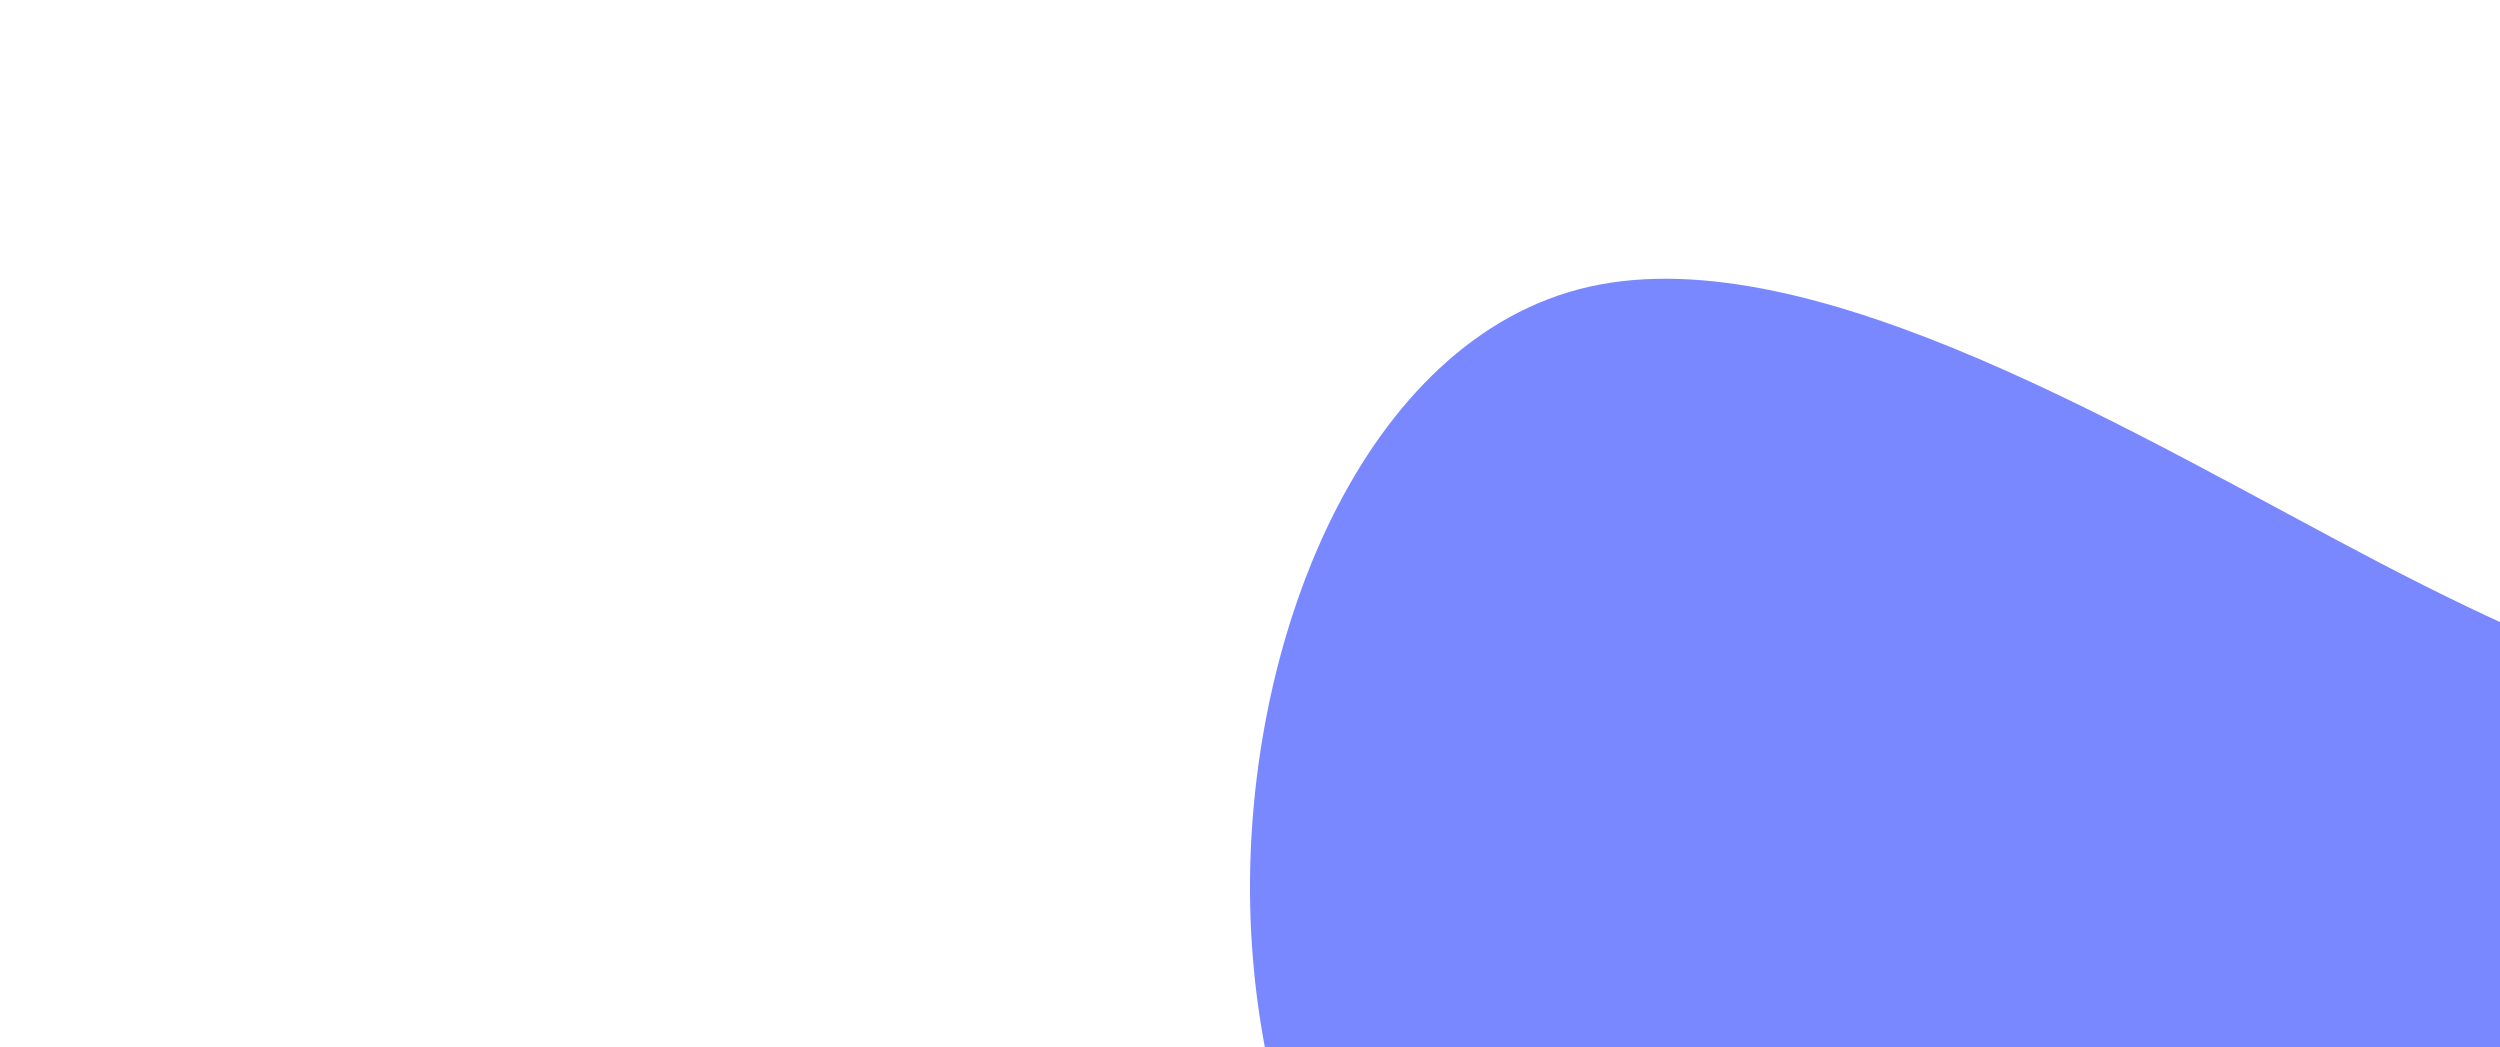
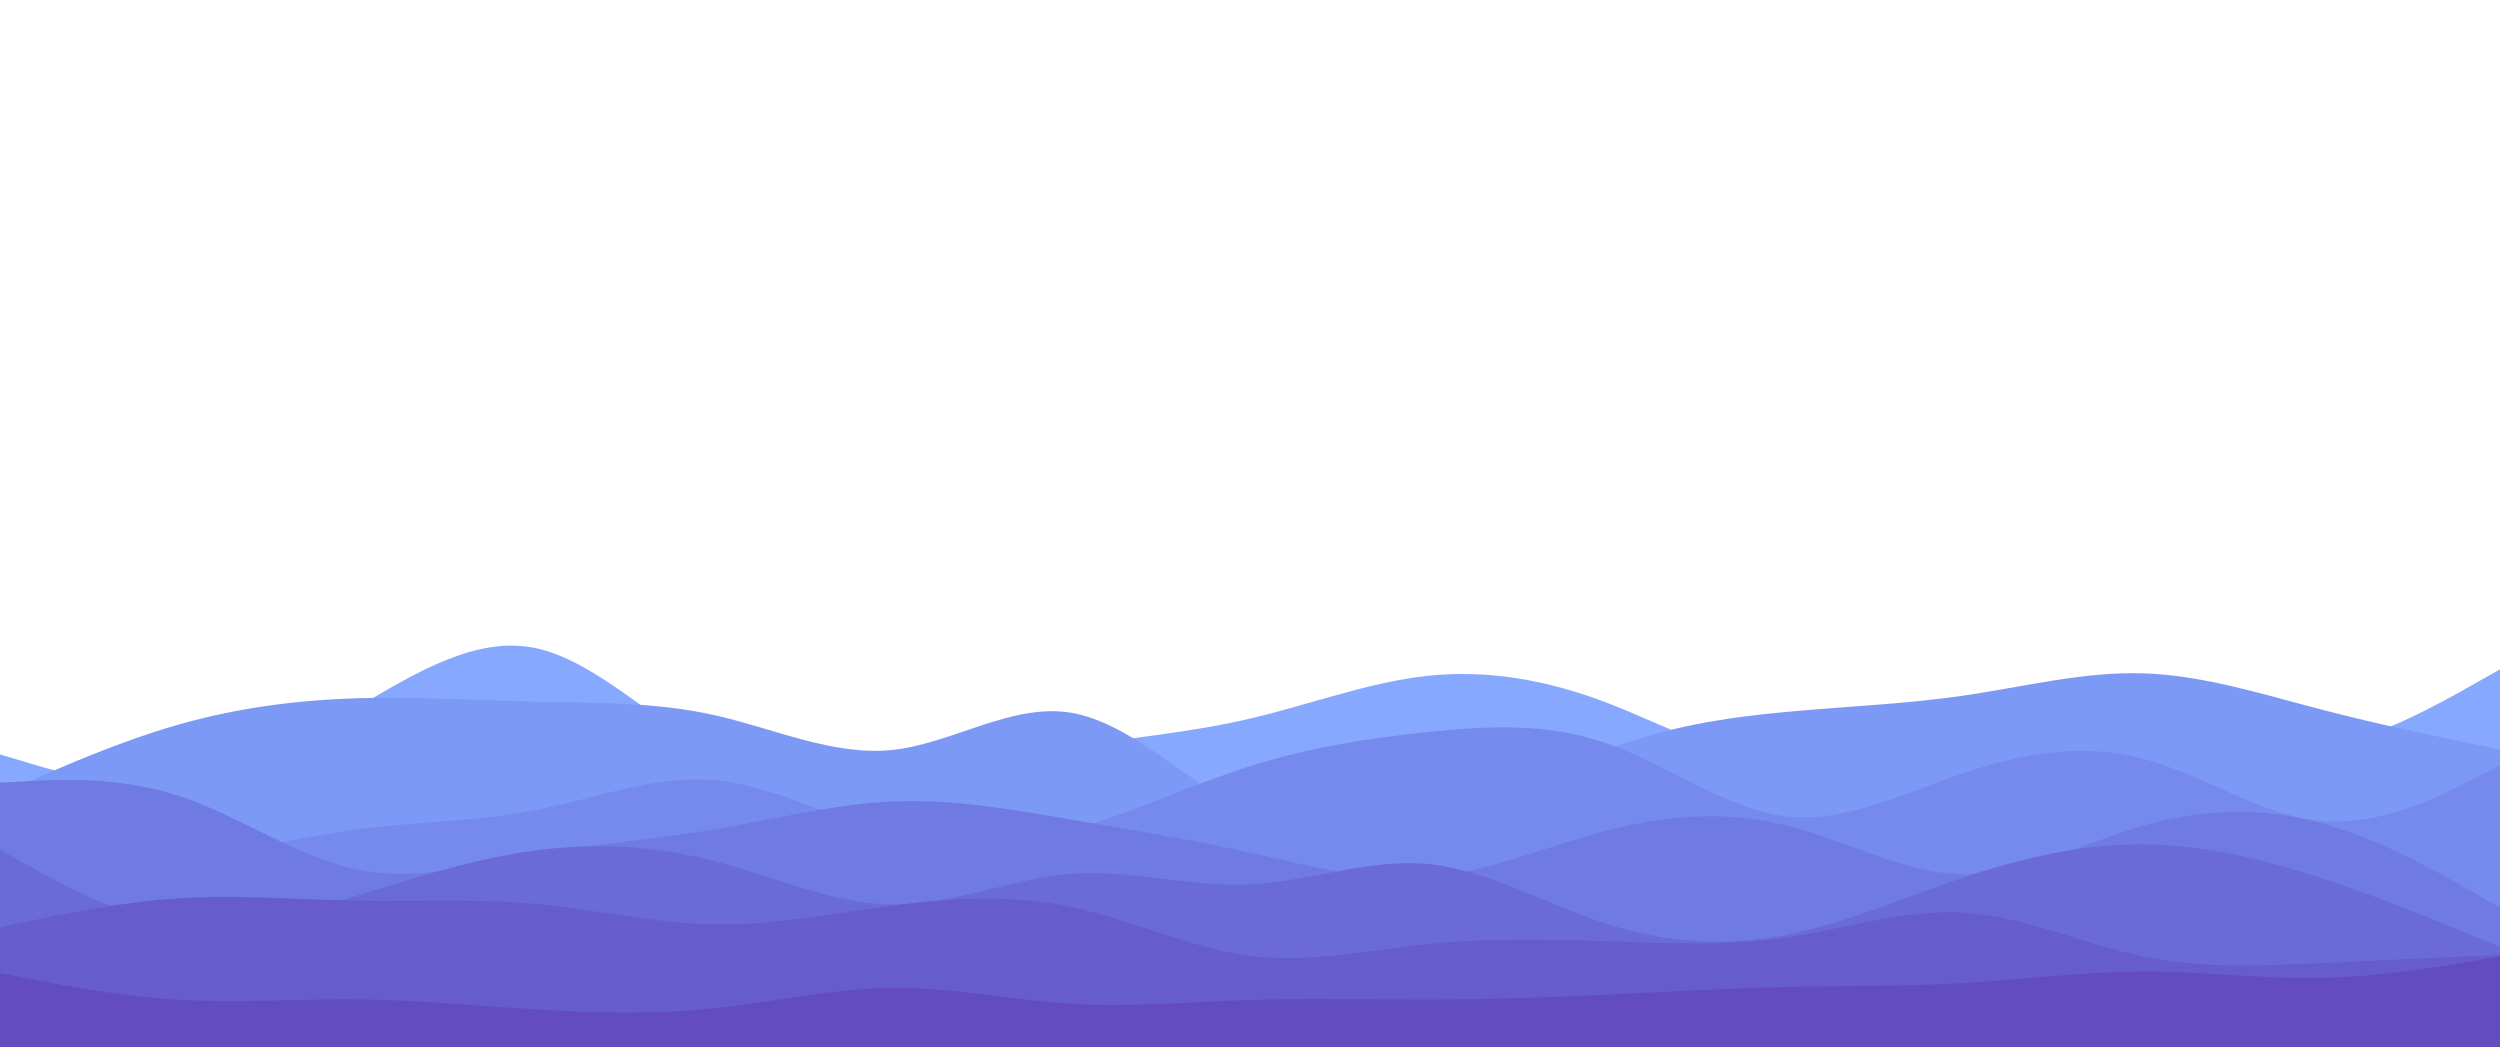
<svg xmlns="http://www.w3.org/2000/svg" id="visual" viewBox="0 0 3440 1440" width="3440" height="1440" version="1.1">
-   <g transform="translate(3400.137 1908.705)">
-     <path d="M806.6 -860.8C1206 -820 1801.3 -799.3 1757.6 -640.4C1713.8 -481.4 1030.9 -184.2 631.5 -54.4C232.1 75.4 116 37.7 58 123.9C0 210 0 420 -69.9 516.3C-139.9 612.5 -279.8 595.1 -492 559.1C-704.3 523 -988.9 468.4 -1229.3 271.3C-1469.7 74.2 -1665.9 -265.4 -1679.4 -645.1C-1692.9 -1024.7 -1523.6 -1444.3 -1213.2 -1514.2C-902.8 -1584 -451.4 -1304 -123.9 -1133.4C203.6 -962.9 407.1 -901.7 806.6 -860.8" fill="rgb(122, 136, 255)" />
-   </g>
+   <path d="M0 1038L41 1050.3C82 1062.7 164 1087.3 245.8 1077C327.7 1066.7 409.3 1021.3 491.2 973.3C573 925.3 655 874.7 737 891.8C819 909 901 994 983 1036.3C1065 1078.7 1147 1078.3 1228.8 1068.8C1310.7 1059.3 1392.3 1040.7 1474.2 1027.8C1556 1015 1638 1008 1720 988.8C1802 969.7 1884 938.3 1965.8 929.8C2047.7 921.3 2129.3 935.7 2211.2 967C2293 998.3 2375 1046.7 2457 1042.5C2539 1038.3 2621 981.7 2703 969.5C2785 957.3 2867 989.7 2948.8 1012.2C3030.7 1034.7 3112.3 1047.3 3194.2 1030.5C3276 1013.7 3358 967.3 3399 944.2L3440 921L3440 1441L3399 1441C3358 1441 3276 1441 3194.2 1441C3112.3 1441 3030.7 1441 2948.8 1441C2867 1441 2785 1441 2703 1441C2621 1441 2539 1441 2457 1441C2375 1441 2293 1441 2211.2 1441C2129.3 1441 2047.7 1441 1965.8 1441C1884 1441 1802 1441 1720 1441C1638 1441 1556 1441 1474.2 1441C1392.3 1441 1310.7 1441 1228.8 1441C1147 1441 1065 1441 983 1441C901 1441 819 1441 737 1441C655 1441 573 1441 491.2 1441C409.3 1441 327.7 1441 245.8 1441C164 1441 82 1441 41 1441L0 1441Z" fill="#86a8ff" />
+   <path d="M0 1093L41 1074.8C82 1056.7 164 1020.3 245.8 997C327.7 973.7 409.3 963.3 491.2 960.8C573 958.3 655 963.7 737 965.5C819 967.3 901 965.7 983 984C1065 1002.3 1147 1040.7 1228.8 1031.8C1310.7 1023 1392.3 967 1474.2 980.8C1556 994.7 1638 1078.3 1720 1121.3C1802 1164.3 1884 1166.7 1965.8 1141.7C2047.7 1116.7 2129.3 1064.3 2211.2 1032C2293 999.7 2375 987.3 2457 979.7C2539 972 2621 969 2703 957C2785 945 2867 924 2948.8 926.5C3030.7 929 3112.3 955 3194.2 976.3C3276 997.7 3358 1014.3 3399 1022.7L3440 1031L3440 1441L3399 1441C3358 1441 3276 1441 3194.2 1441C3112.3 1441 3030.7 1441 2948.8 1441C2867 1441 2785 1441 2703 1441C2621 1441 2539 1441 2457 1441C2375 1441 2293 1441 2211.2 1441C2129.3 1441 2047.7 1441 1965.8 1441C1884 1441 1802 1441 1720 1441C1638 1441 1556 1441 1474.2 1441C1392.3 1441 1310.7 1441 1228.8 1441C1147 1441 1065 1441 983 1441C901 1441 819 1441 737 1441C655 1441 573 1441 491.2 1441C409.3 1441 327.7 1441 245.8 1441C164 1441 82 1441 41 1441L0 1441Z" fill="#7d99f6" />
+   <path d="M0 1190L41 1191C82 1192 164 1194 245.8 1184C327.7 1174 409.3 1152 491.2 1141.2C573 1130.3 655 1130.7 737 1114.7C819 1098.7 901 1066.3 983 1073.5C1065 1080.7 1147 1127.3 1228.8 1148.2C1310.7 1169 1392.3 1164 1474.2 1141.8C1556 1119.7 1638 1080.3 1720 1054.3C1802 1028.3 1884 1015.7 1965.8 1007.2C2047.7 998.7 2129.3 994.3 2211.2 1023C2293 1051.7 2375 1113.3 2457 1123.2C2539 1133 2621 1091 2703 1063.3C2785 1035.7 2867 1022.3 2948.8 1044C3030.7 1065.7 3112.3 1122.3 3194.2 1129.7C3276 1137 3358 1095 3399 1074L3440 1053L3440 1441L3399 1441C3358 1441 3276 1441 3194.2 1441C3112.3 1441 3030.7 1441 2948.8 1441C2867 1441 2785 1441 2703 1441C2621 1441 2539 1441 2457 1441C2375 1441 2293 1441 2211.2 1441C2129.3 1441 2047.7 1441 1965.8 1441C1884 1441 1802 1441 1720 1441C1638 1441 1556 1441 1474.2 1441C1392.3 1441 1310.7 1441 1228.8 1441C1147 1441 1065 1441 983 1441C901 1441 819 1441 737 1441C655 1441 573 1441 491.2 1441C409.3 1441 327.7 1441 245.8 1441C164 1441 82 1441 41 1441L0 1441Z" fill="#758aec" />
+   <path d="M0 1077L41 1074.8C82 1072.7 164 1068.3 245.8 1095C327.7 1121.7 409.3 1179.3 491.2 1196.5C573 1213.7 655 1190.3 737 1175.7C819 1161 901 1155 983 1141.3C1065 1127.7 1147 1106.3 1228.8 1102.8C1310.7 1099.3 1392.3 1113.7 1474.2 1127.7C1556 1141.7 1638 1155.3 1720 1173.3C1802 1191.3 1884 1213.7 1965.8 1206.8C2047.7 1200 2129.3 1164 2211.2 1142.8C2293 1121.7 2375 1115.3 2457 1135.5C2539 1155.7 2621 1202.3 2703 1203.3C2785 1204.3 2867 1159.7 2948.8 1136.2C3030.7 1112.7 3112.3 1110.3 3194.2 1132.7C3276 1155 3358 1202 3399 1225.5L3440 1249L3440 1441L3399 1441C3358 1441 3276 1441 3194.2 1441C3112.3 1441 3030.7 1441 2948.8 1441C2867 1441 2785 1441 2703 1441C2621 1441 2539 1441 2457 1441C2375 1441 2293 1441 2211.2 1441C2129.3 1441 2047.7 1441 1965.8 1441C1884 1441 1802 1441 1720 1441C1638 1441 1556 1441 1474.2 1441C1392.3 1441 1310.7 1441 1228.8 1441C1147 1441 1065 1441 983 1441C901 1441 819 1441 737 1441C655 1441 573 1441 491.2 1441C409.3 1441 327.7 1441 245.8 1441C164 1441 82 1441 41 1441L0 1441Z" fill="#6f7be2" />
+   <path d="M0 1169L41 1192C82 1215 164 1261 245.8 1271.7C327.7 1282.3 409.3 1257.7 491.2 1232.3C573 1207 655 1181 737 1170.2C819 1159.3 901 1163.7 983 1184.8C1065 1206 1147 1244 1228.8 1244.7C1310.7 1245.3 1392.3 1208.7 1474.2 1202.5C1556 1196.3 1638 1220.7 1720 1216.8C1802 1213 1884 1181 1965.8 1189C2047.7 1197 2129.3 1245 2211.2 1271.3C2293 1297.7 2375 1302.3 2457 1286.5C2539 1270.7 2621 1234.3 2703 1207C2785 1179.7 2867 1161.3 2948.8 1161.8C3030.7 1162.3 3112.3 1181.7 3194.2 1208.3C3276 1235 3358 1269 3399 1286L3440 1303L3440 1441L3399 1441C3358 1441 3276 1441 3194.2 1441C3112.3 1441 3030.7 1441 2948.8 1441C2867 1441 2785 1441 2703 1441C2621 1441 2539 1441 2457 1441C2375 1441 2293 1441 2211.2 1441C2129.3 1441 2047.7 1441 1965.8 1441C1884 1441 1802 1441 1720 1441C1638 1441 1556 1441 1474.2 1441C1392.3 1441 1310.7 1441 1228.8 1441C1147 1441 1065 1441 983 1441C901 1441 819 1441 737 1441C655 1441 573 1441 491.2 1441C409.3 1441 327.7 1441 245.8 1441C164 1441 82 1441 41 1441L0 1441Z" fill="#6a6bd7" />
+   <path d="M0 1276L41 1267.3C82 1258.7 164 1241.3 245.8 1236.2C327.7 1231 409.3 1238 491.2 1239.3C573 1240.7 655 1236.3 737 1243.8C819 1251.3 901 1270.7 983 1272C1065 1273.3 1147 1256.7 1228.8 1246C1310.7 1235.3 1392.3 1230.7 1474.2 1248C1556 1265.3 1638 1304.7 1720 1315.2C1802 1325.7 1884 1307.3 1965.8 1299C2047.7 1290.7 2129.3 1292.3 2211.2 1295.2C2293 1298 2375 1302 2457 1290.2C2539 1278.3 2621 1250.7 2703 1255.8C2785 1261 2867 1299 2948.8 1316C3030.7 1333 3112.3 1329 3194.2 1325.2C3276 1321.3 3358 1317.7 3399 1315.8L3440 1314L3440 1441L3399 1441C3358 1441 3276 1441 3194.2 1441C3112.3 1441 3030.7 1441 2948.8 1441C2867 1441 2785 1441 2703 1441C2621 1441 2539 1441 2457 1441C2375 1441 2293 1441 2211.2 1441C2129.3 1441 2047.7 1441 1965.8 1441C1884 1441 1802 1441 1720 1441C1638 1441 1556 1441 1474.2 1441C1392.3 1441 1310.7 1441 1228.8 1441C1147 1441 1065 1441 983 1441C901 1441 819 1441 737 1441C655 1441 573 1441 491.2 1441C409.3 1441 327.7 1441 245.8 1441C164 1441 82 1441 41 1441L0 1441Z" fill="#665ccc" />
+   <path d="M0 1339L41 1347C82 1355 164 1371 245.8 1375.8C327.7 1380.7 409.3 1374.3 491.2 1375.2C573 1376 655 1384 737 1389C819 1394 901 1396 983 1387.5C1065 1379 1147 1360 1228.8 1359.3C1310.7 1358.7 1392.3 1376.3 1474.2 1381.3C1556 1386.3 1638 1378.7 1720 1376C1802 1373.3 1884 1375.7 1965.8 1375.5C2047.7 1375.3 2129.3 1372.7 2211.2 1368.8C2293 1365 2375 1360 2457 1358.2C2539 1356.3 2621 1357.7 2703 1352.8C2785 1348 2867 1337 2948.8 1336.8C3030.7 1336.7 3112.3 1347.3 3194.2 1345.7C3276 1344 3358 1330 3399 1323L3440 1316L3440 1441L3399 1441C3358 1441 3276 1441 3194.2 1441C3112.3 1441 3030.7 1441 2948.8 1441C2867 1441 2785 1441 2703 1441C2621 1441 2539 1441 2457 1441C2375 1441 2293 1441 2211.2 1441C2129.3 1441 2047.7 1441 1965.8 1441C1884 1441 1802 1441 1720 1441C1638 1441 1556 1441 1474.2 1441C1392.3 1441 1310.7 1441 1228.8 1441C1147 1441 1065 1441 983 1441C901 1441 819 1441 737 1441C655 1441 573 1441 491.2 1441C409.3 1441 327.7 1441 245.8 1441C164 1441 82 1441 41 1441L0 1441Z" fill="#634bc0" />
</svg>
